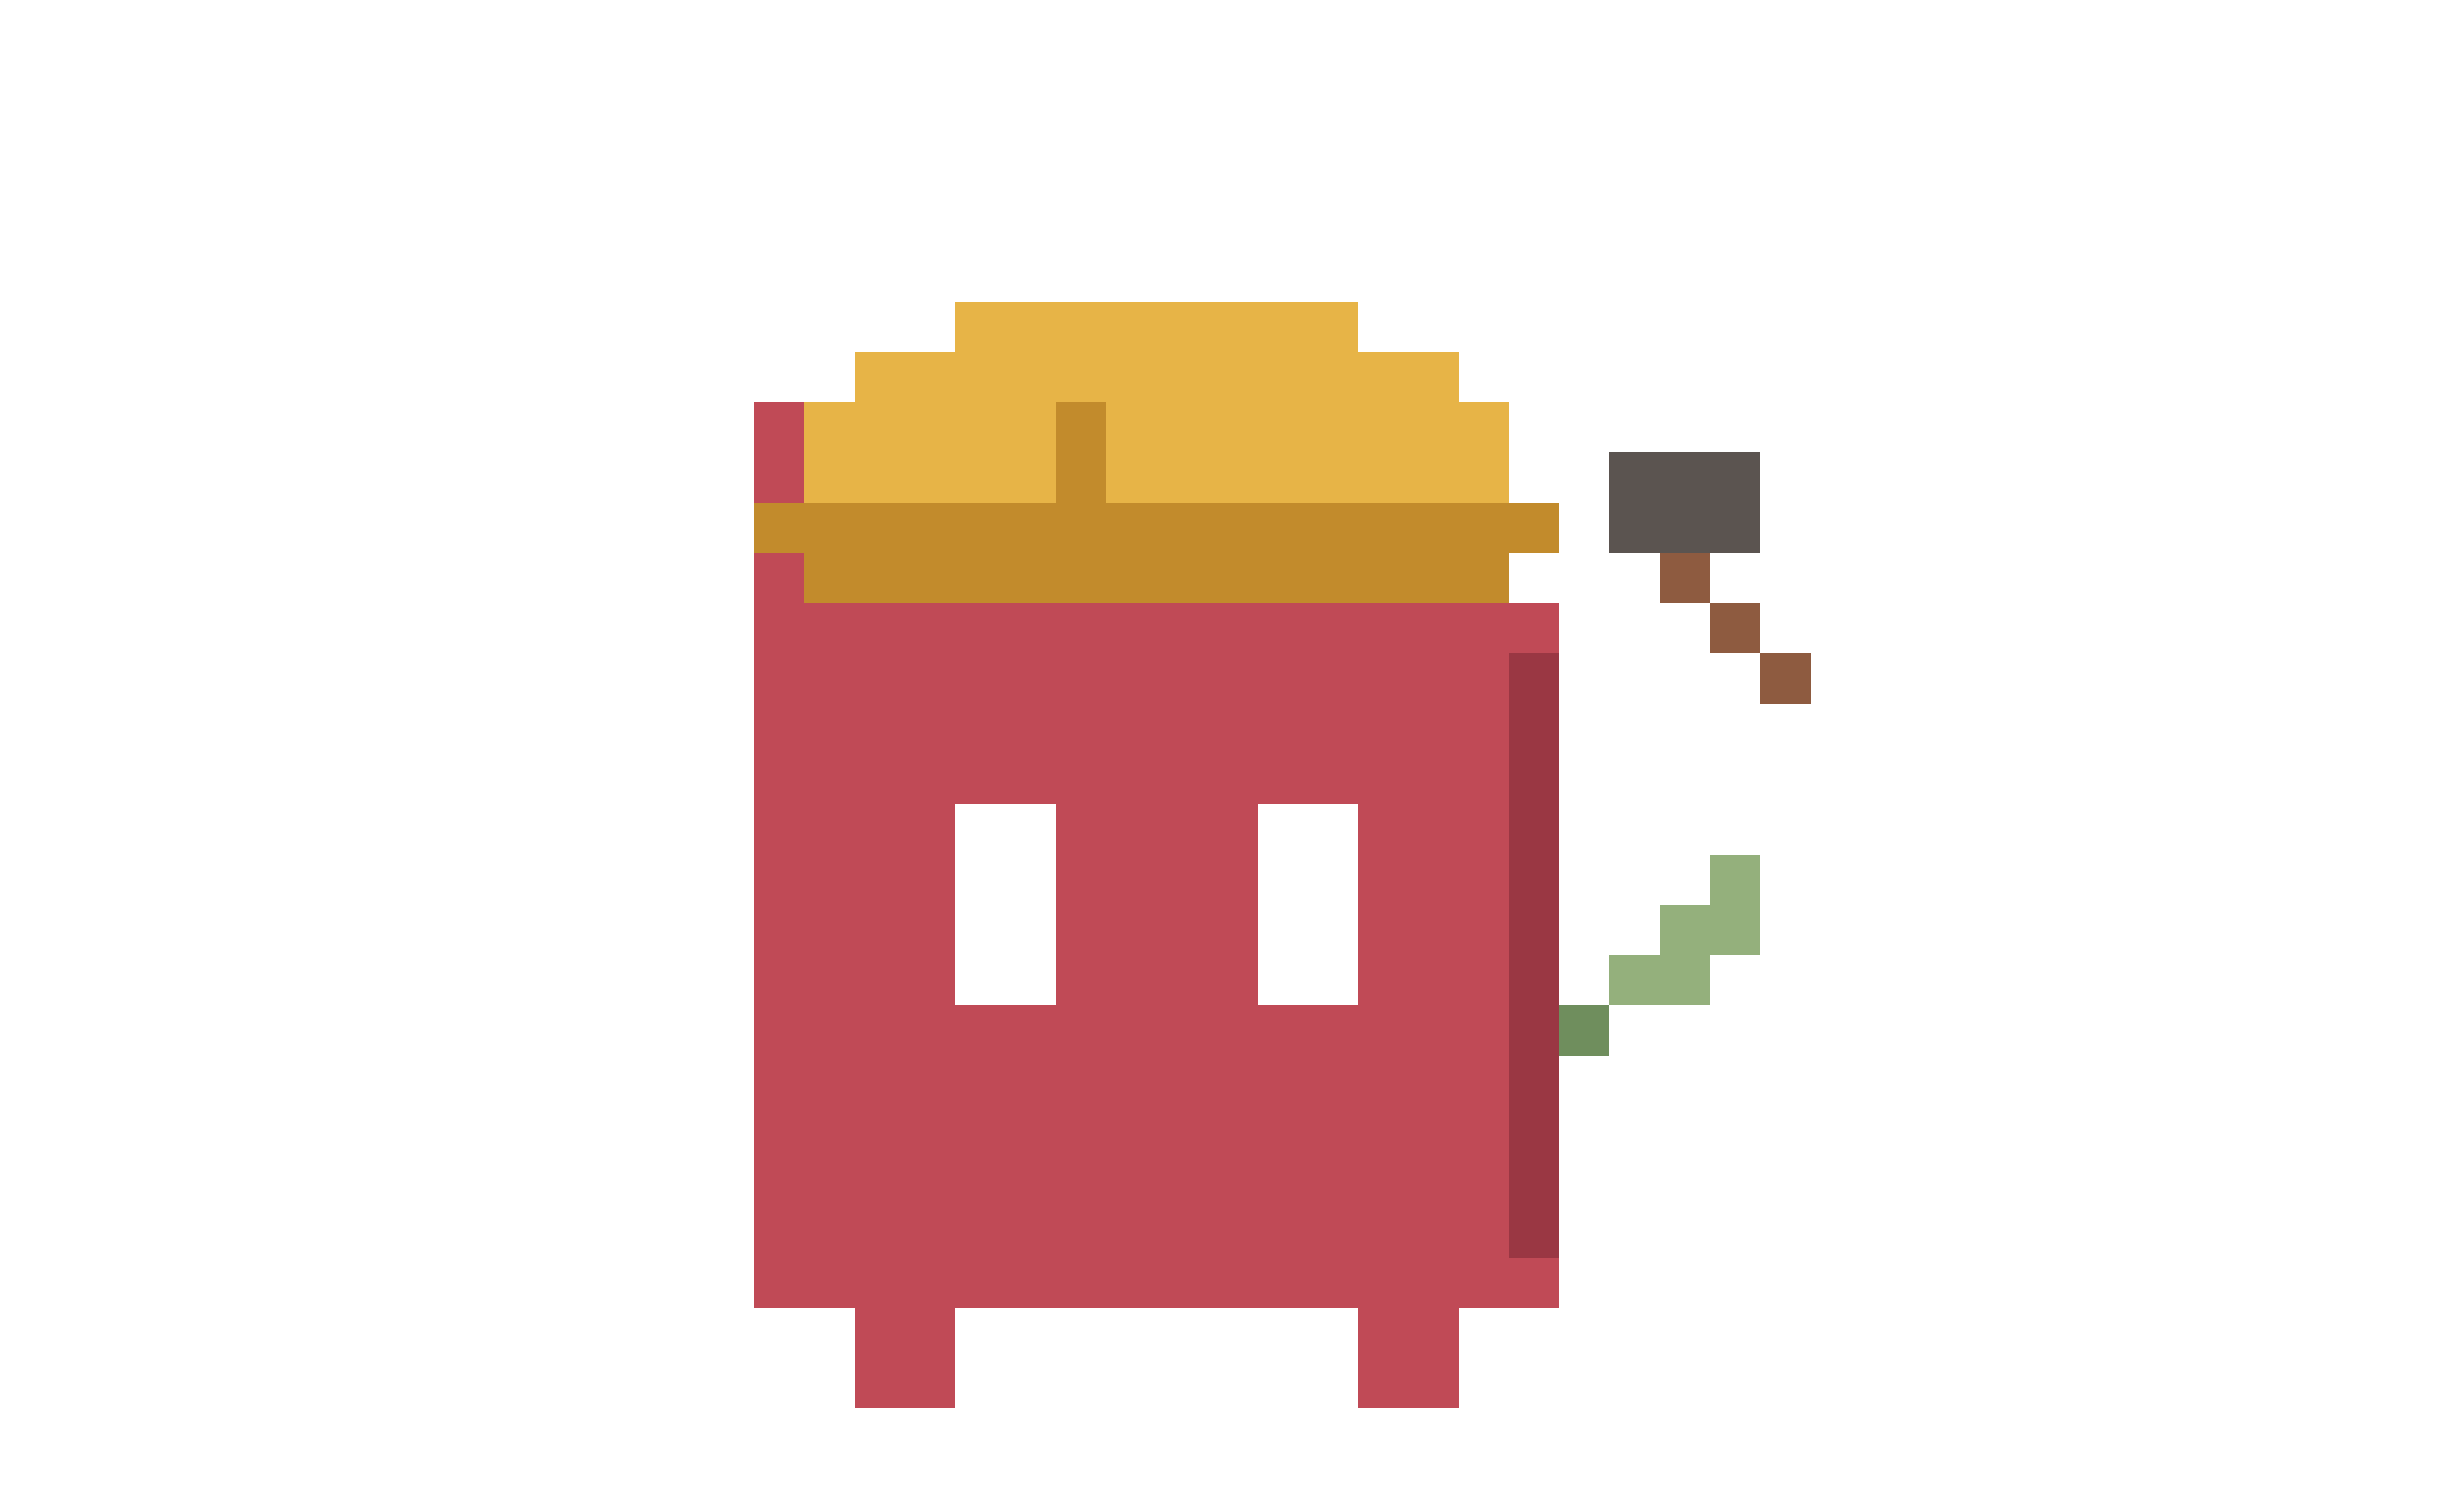
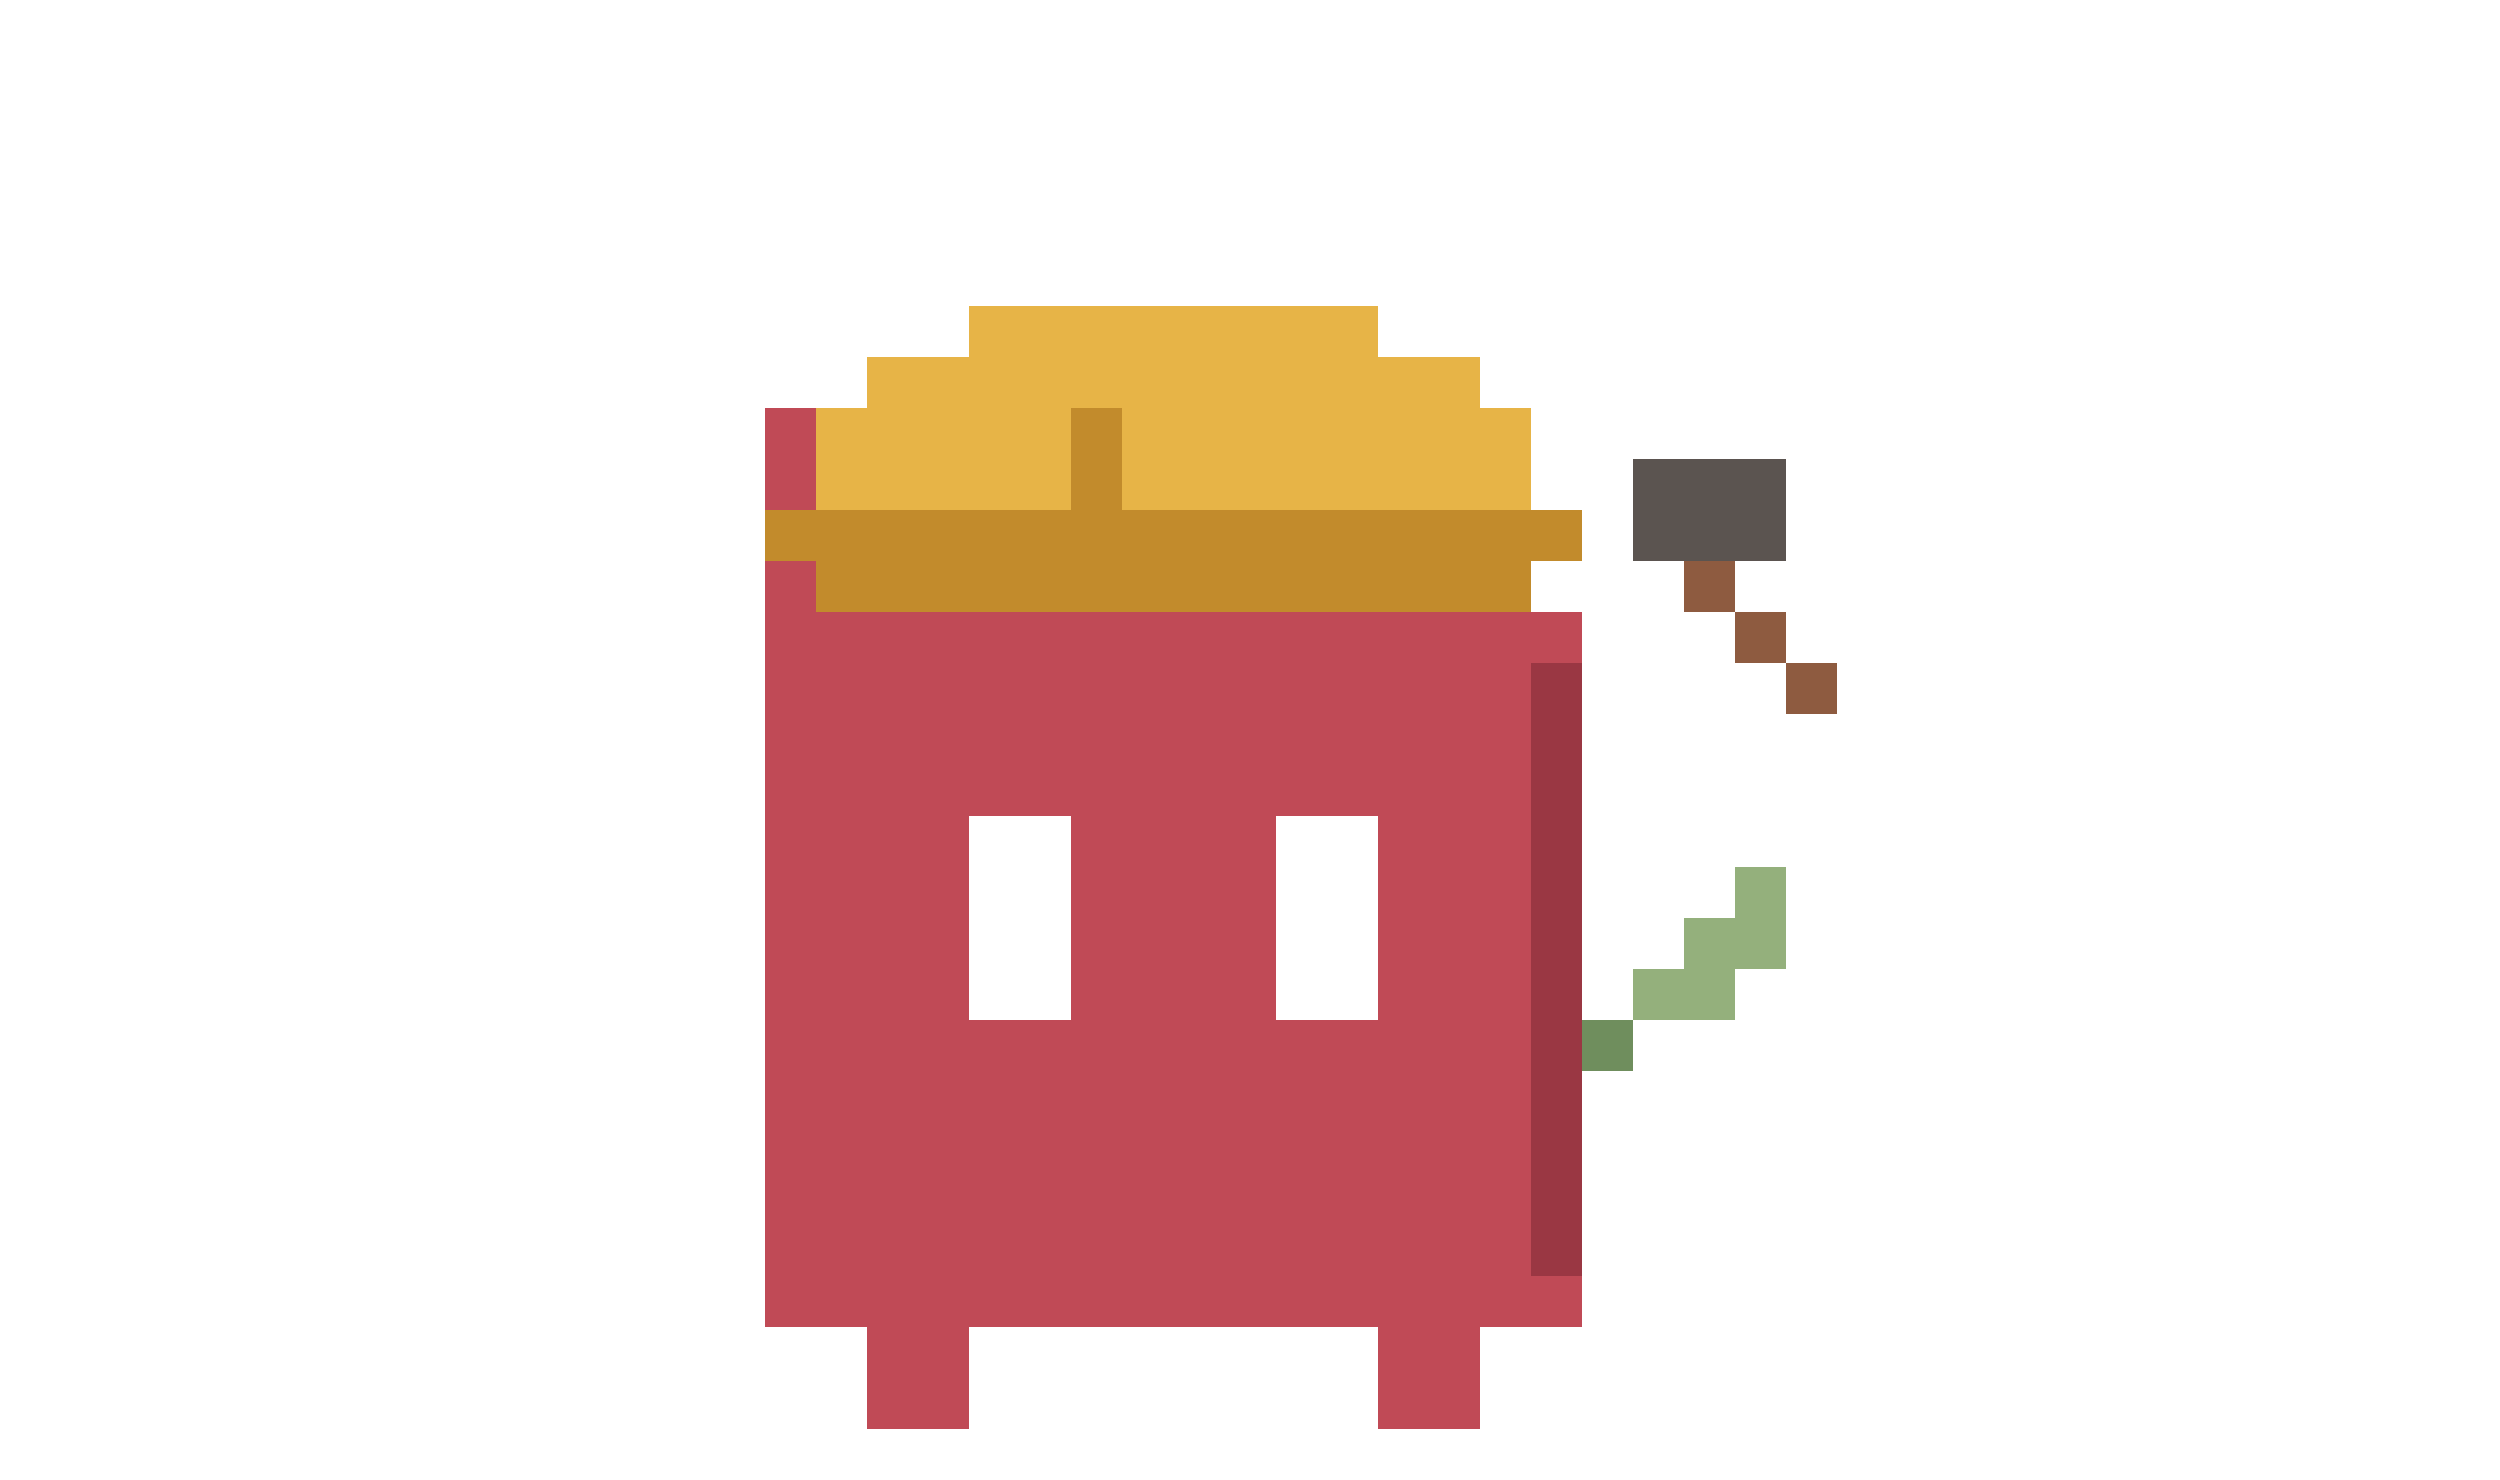
- <svg xmlns="http://www.w3.org/2000/svg" viewBox="0 0 49 30" width="294" height="180" shape-rendering="crispEdges" role="img">
+ <svg xmlns="http://www.w3.org/2000/svg" viewBox="0 0 49 29" width="294" height="174" shape-rendering="crispEdges" role="img">
  <rect x="19" y="6" width="8" height="1" fill="#E7B447" />
  <rect x="17" y="7" width="12" height="1" fill="#E7B447" />
  <rect x="15" y="8" width="1" height="1" fill="#C04A56" />
  <rect x="16" y="8" width="5" height="1" fill="#E7B447" />
  <rect x="21" y="8" width="1" height="1" fill="#C28B2C" />
  <rect x="22" y="8" width="8" height="1" fill="#E7B447" />
  <rect x="15" y="9" width="1" height="1" fill="#C04A56" />
  <rect x="16" y="9" width="5" height="1" fill="#E7B447" />
  <rect x="21" y="9" width="1" height="1" fill="#C28B2C" />
  <rect x="22" y="9" width="8" height="1" fill="#E7B447" />
  <rect x="32" y="9" width="3" height="1" fill="#5B5450" />
  <rect x="15" y="10" width="16" height="1" fill="#C28B2C" />
  <rect x="32" y="10" width="3" height="1" fill="#5B5450" />
  <rect x="15" y="11" width="1" height="1" fill="#C04A56" />
  <rect x="16" y="11" width="14" height="1" fill="#C28B2C" />
  <rect x="33" y="11" width="1" height="1" fill="#8E5B40" />
  <rect x="15" y="12" width="16" height="1" fill="#C04A56" />
  <rect x="34" y="12" width="1" height="1" fill="#8E5B40" />
  <rect x="15" y="13" width="15" height="1" fill="#C04A56" />
  <rect x="30" y="13" width="1" height="1" fill="#9A3743" />
  <rect x="35" y="13" width="1" height="1" fill="#8E5B40" />
  <rect x="15" y="14" width="15" height="1" fill="#C04A56" />
  <rect x="30" y="14" width="1" height="1" fill="#9A3743" />
  <rect x="15" y="15" width="15" height="1" fill="#C04A56" />
  <rect x="30" y="15" width="1" height="1" fill="#9A3743" />
  <rect x="15" y="16" width="4" height="1" fill="#C04A56" />
  <rect x="21" y="16" width="4" height="1" fill="#C04A56" />
  <rect x="27" y="16" width="3" height="1" fill="#C04A56" />
  <rect x="30" y="16" width="1" height="1" fill="#9A3743" />
  <rect x="15" y="17" width="4" height="1" fill="#C04A56" />
  <rect x="21" y="17" width="4" height="1" fill="#C04A56" />
  <rect x="27" y="17" width="3" height="1" fill="#C04A56" />
  <rect x="30" y="17" width="1" height="1" fill="#9A3743" />
  <rect x="34" y="17" width="1" height="1" fill="#94B07C" />
  <rect x="15" y="18" width="4" height="1" fill="#C04A56" />
  <rect x="21" y="18" width="4" height="1" fill="#C04A56" />
  <rect x="27" y="18" width="3" height="1" fill="#C04A56" />
  <rect x="30" y="18" width="1" height="1" fill="#9A3743" />
  <rect x="33" y="18" width="2" height="1" fill="#94B07C" />
  <rect x="15" y="19" width="4" height="1" fill="#C04A56" />
  <rect x="21" y="19" width="4" height="1" fill="#C04A56" />
  <rect x="27" y="19" width="3" height="1" fill="#C04A56" />
  <rect x="30" y="19" width="1" height="1" fill="#9A3743" />
  <rect x="32" y="19" width="2" height="1" fill="#94B07C" />
  <rect x="15" y="20" width="15" height="1" fill="#C04A56" />
  <rect x="30" y="20" width="1" height="1" fill="#9A3743" />
  <rect x="31" y="20" width="1" height="1" fill="#6F8E5D" />
  <rect x="15" y="21" width="15" height="1" fill="#C04A56" />
  <rect x="30" y="21" width="1" height="1" fill="#9A3743" />
  <rect x="15" y="22" width="15" height="1" fill="#C04A56" />
  <rect x="30" y="22" width="1" height="1" fill="#9A3743" />
  <rect x="15" y="23" width="15" height="1" fill="#C04A56" />
  <rect x="30" y="23" width="1" height="1" fill="#9A3743" />
  <rect x="15" y="24" width="15" height="1" fill="#C04A56" />
  <rect x="30" y="24" width="1" height="1" fill="#9A3743" />
  <rect x="15" y="25" width="16" height="1" fill="#C04A56" />
  <rect x="17" y="26" width="2" height="1" fill="#C04A56" />
  <rect x="27" y="26" width="2" height="1" fill="#C04A56" />
  <rect x="17" y="27" width="2" height="1" fill="#C04A56" />
  <rect x="27" y="27" width="2" height="1" fill="#C04A56" />
</svg>
